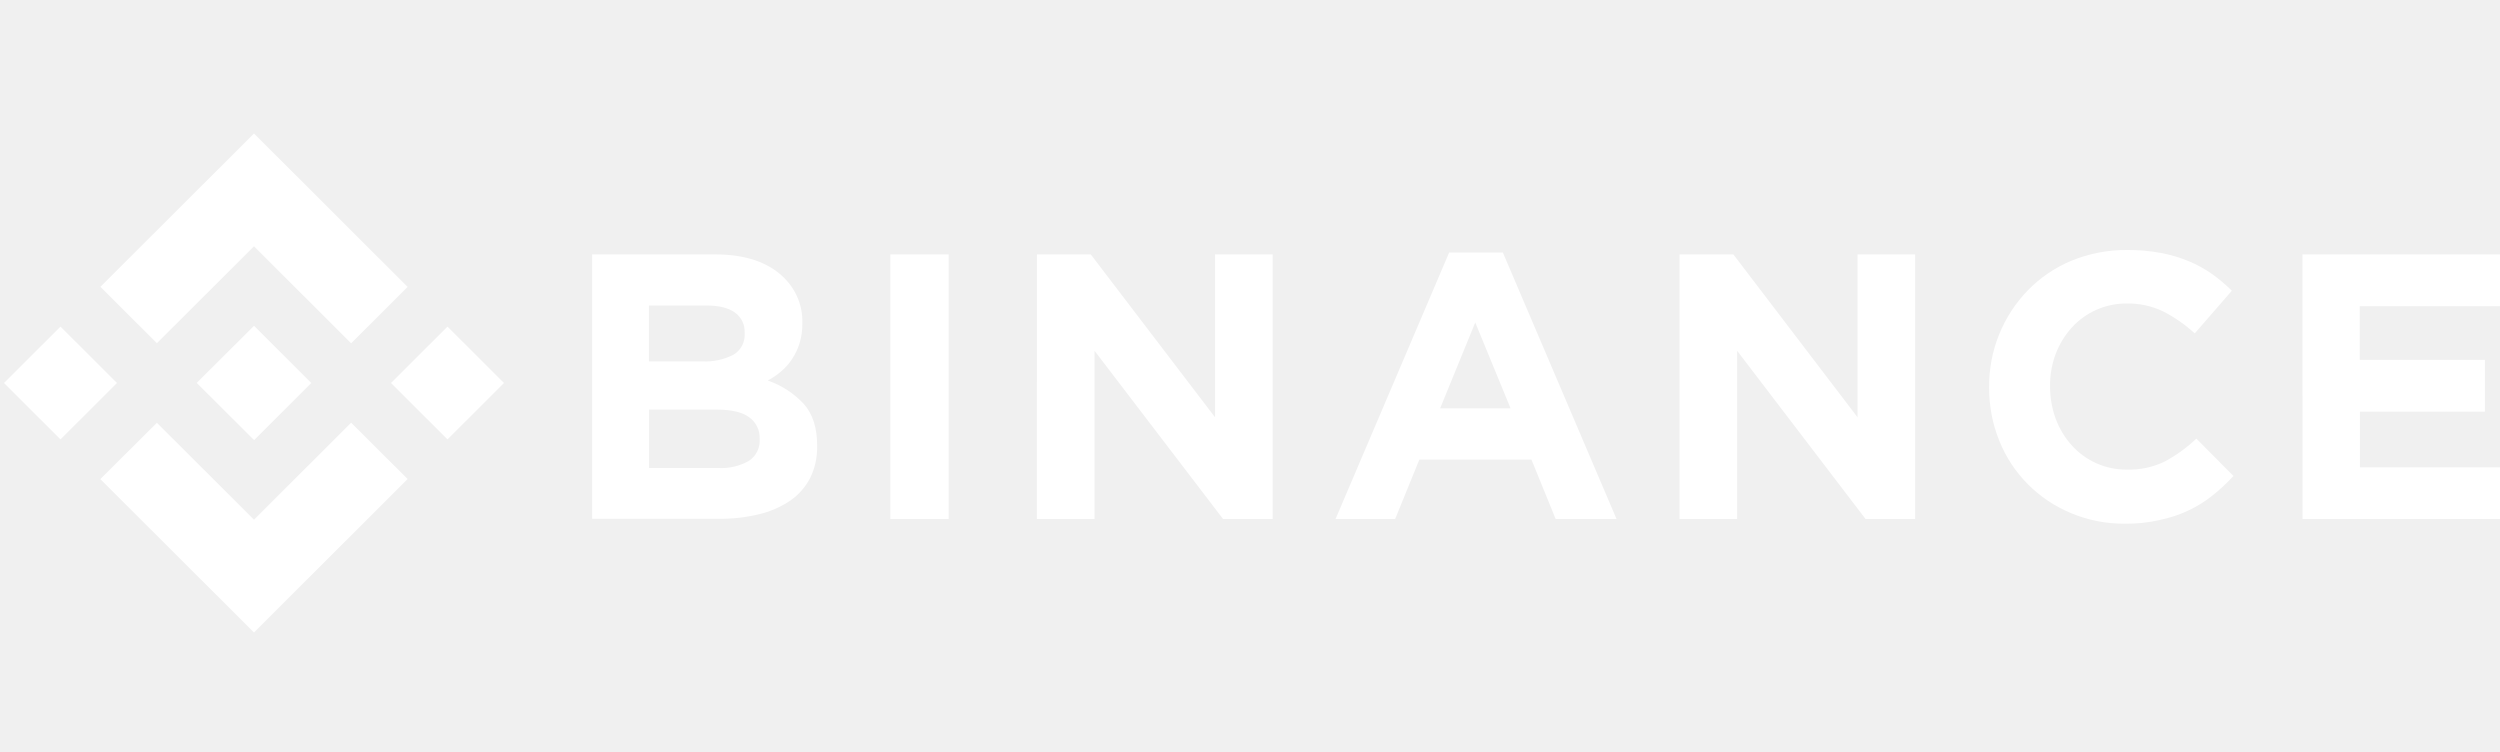
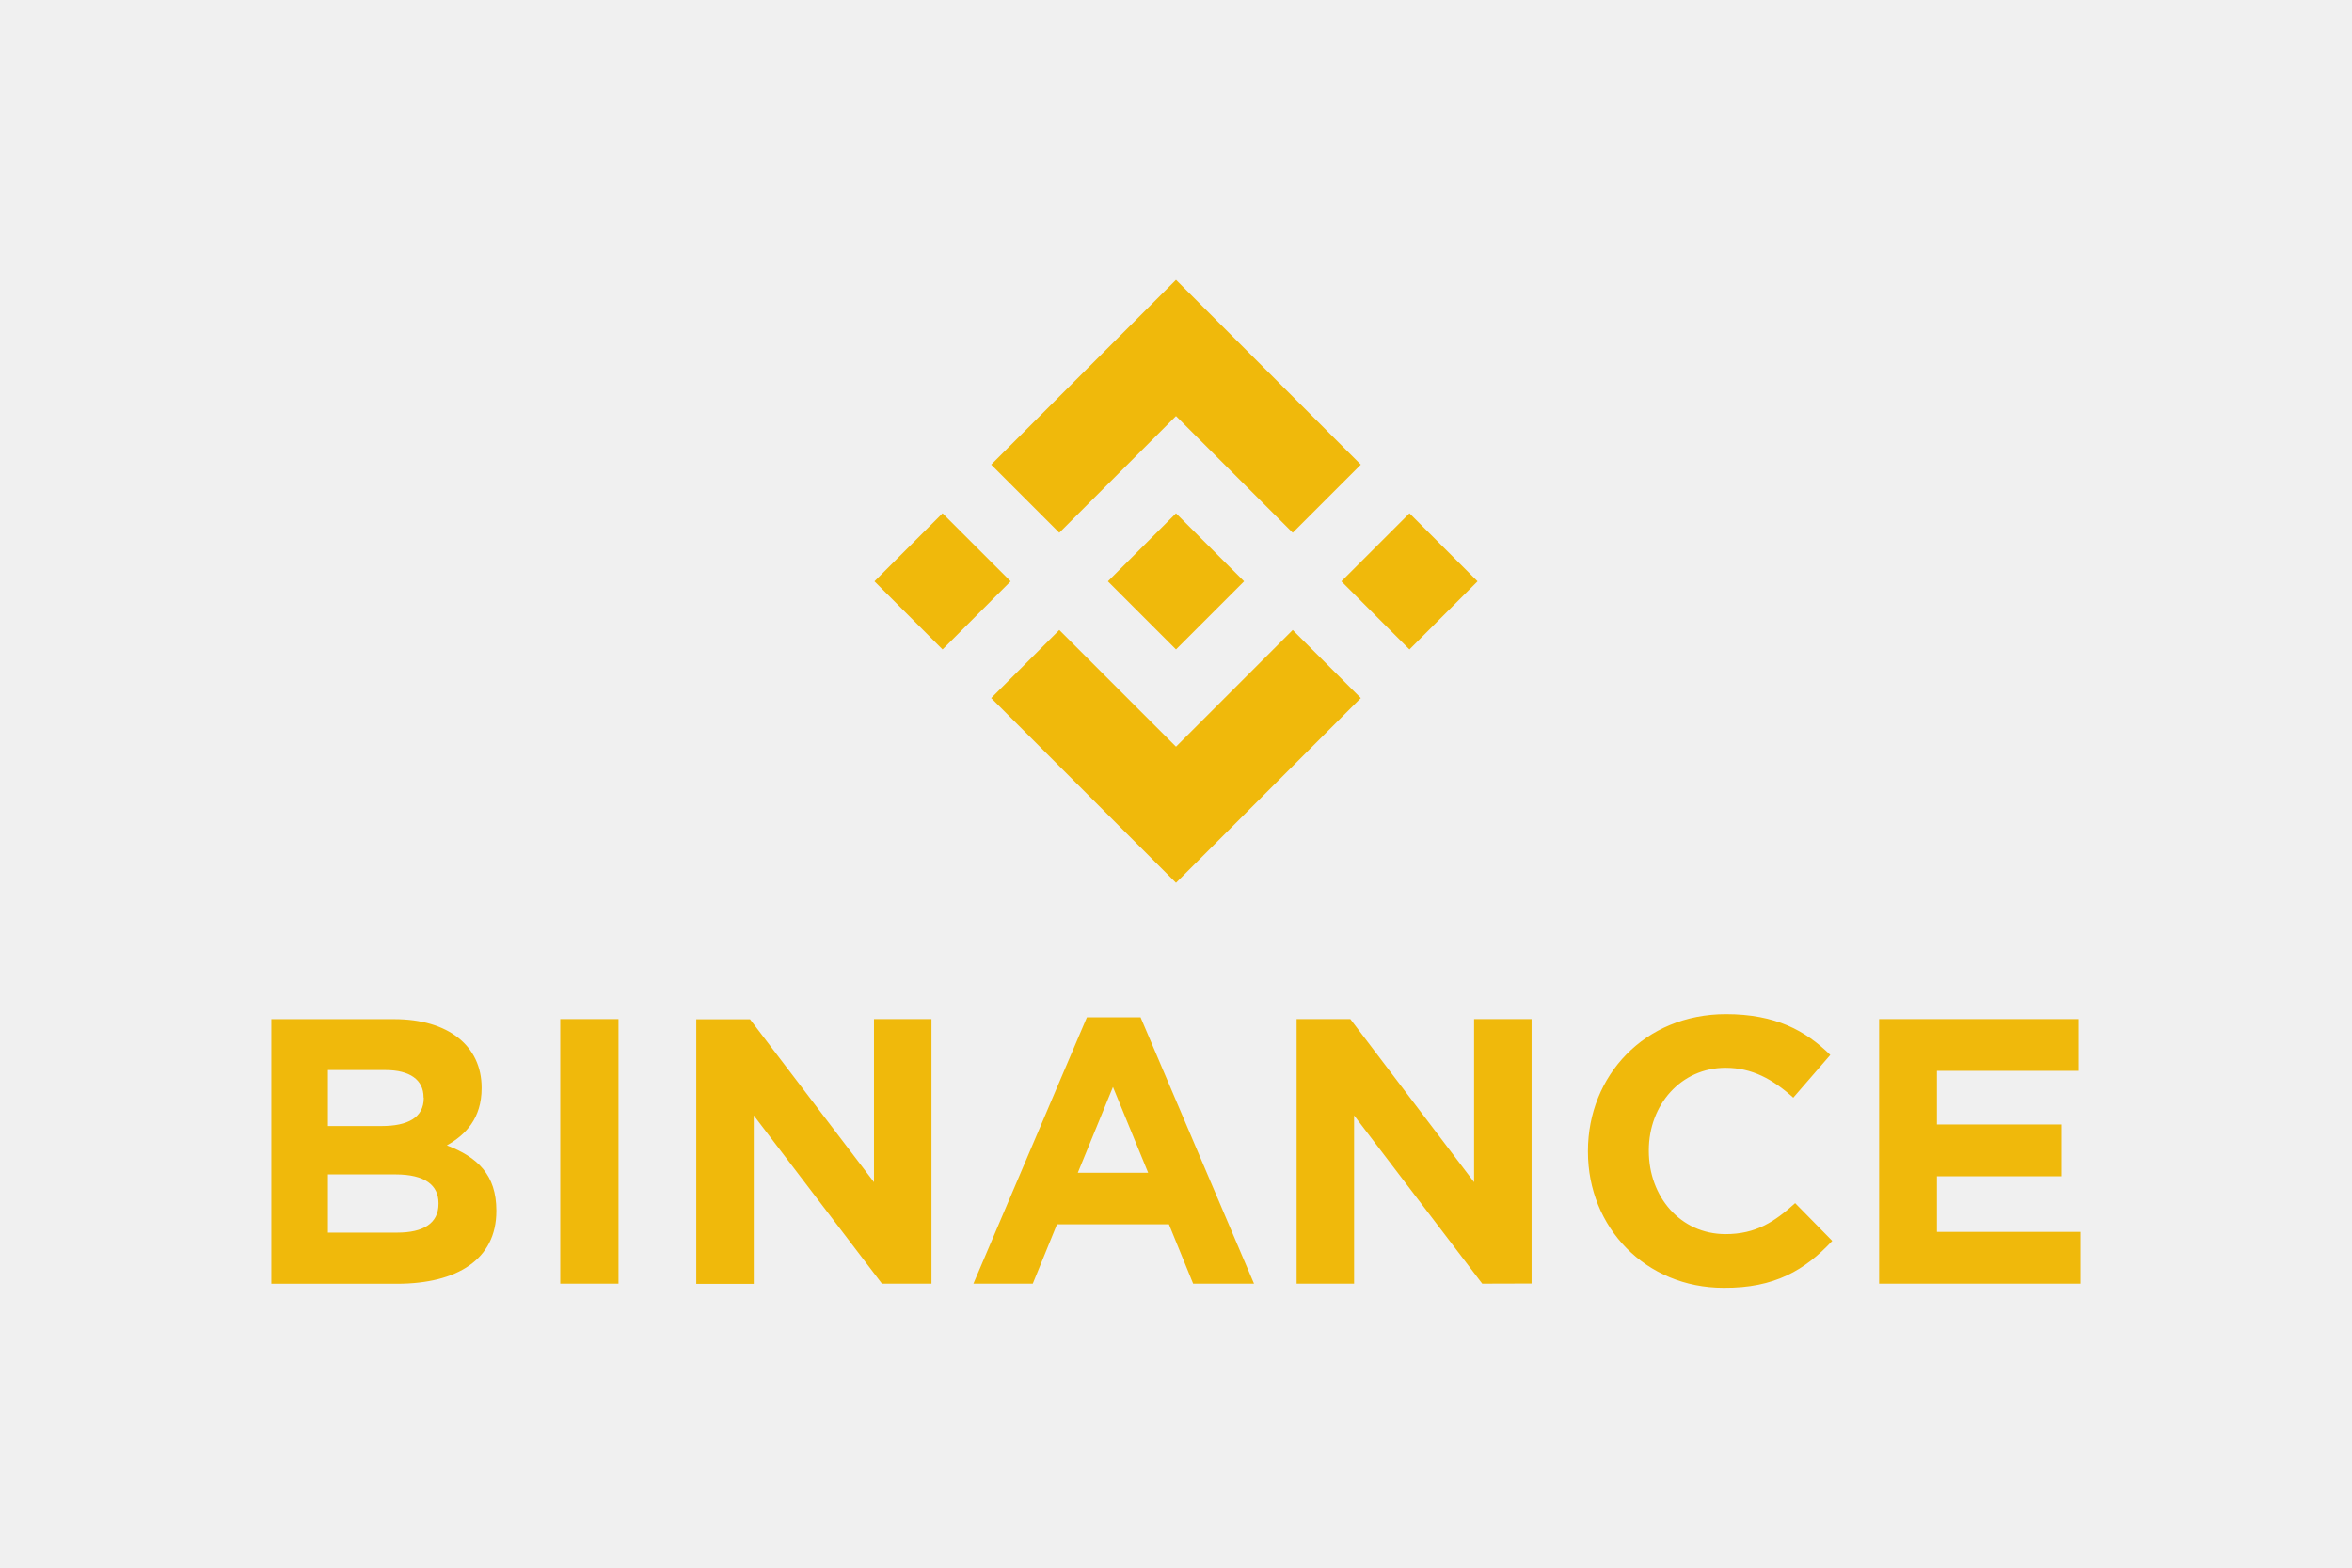
- <svg xmlns="http://www.w3.org/2000/svg" version="1.1" x="0px" y="0px" viewBox="0 0 2500 752" style="enable-background:new 0 0 2500 752;" xml:space="preserve">
-   <style type="text/css">
- 	.st0{display:none;}
- 	.st1{display:inline;fill:#FFFFFF;}
- 	.st2{display:inline;}
- 	.st3{fill:#FFFFFF;}
- </style>
-   <g id="Layer_1" class="st0">
-     <path class="st1" d="M561.2,184.5v232.7c0,7.9-6.4,14.2-14.2,14.2h-73.5c-7.9,0-14.2-6.4-14.2-14.2V38.7c0-7.9,6.4-14.2,14.2-14.2   h68c7.9,0,14.2,6.4,14.2,14.2V92c0,0,24.3-76,96.4-76c0,0,71.3-8.6,100.3,70.5c0,0,24.3-70.5,98-70.5c0,0,109.6-6.5,109.6,106.9   l0.8,62.4V418c0,7.9-6.4,14.2-14.2,14.2l0,0h-73.5c-7.9,0-14.2-6.4-14.2-14.2l-0.7-253.9c2.1-57.5-44.4-53.3-44.4-53.3   c-58.5,1-52.9,74.5-52.9,74.5V418c0,7.9-6.4,14.2-14.2,14.2h-73.5c-7.9,0-14.2-6.4-14.2-14.2V169.8c0,0,4.3-59.6-48-59.6   C611.2,110.3,559.4,103.5,561.2,184.5z M2454.8,183.8v232.7c0,7.9-6.4,14.2-14.2,14.2l-76.4,1.5c-7.9,0-14.2-6.4-14.2-14.2V169.8   c0,0,4.3-59.6-48-59.6c0,0-49.9-2.5-49.9,90.9v216c0,7.9-6.4,14.2-14.2,14.2h-73.5c-7.9,0-14.2-6.4-14.2-14.2V38.7   c0-7.9,6.4-14.2,14.2-14.2h68c7.9,0,14.2,6.4,14.2,14.2l0,0V92c0,0,24.3-76,96.4-76c0,0,77.3-11.7,103.3,69.1   C2446.3,85,2454.8,101.7,2454.8,183.8L2454.8,183.8z M1924.4,14.4c-93.9,0-170.1,79.2-170.1,212.4c0,117.3,58.8,212.4,170.1,212.4   c105,0,170.1-95.1,170.1-212.4C2094.5,95.9,2018.3,14.4,1924.4,14.4z M1983.7,231.5c0,50.2-6.3,76.8-6.3,76.8   c-8.9,53-47.4,53.1-53.1,52.8c-6.1,0.2-45-0.3-53-52.8c0,0-6.3-26.7-6.3-76.8v-8.4c0-50.2,6.3-76.8,6.3-76.8   c8-52.5,46.9-53.1,53-52.8c5.7-0.3,44.2-0.2,53.1,52.8c0,0,6.3,26.7,6.3,76.8V231.5z M1711.7,91.5V37.1c0-7.9-6.4-14.2-14.2-14.2   h-242.8c-7.9,0-14.2,6.4-14.2,14.2l0,0V91c0,7.9,6.4,14.2,14.2,14.2h126.7l-149.9,217.5c0,0-5.9,8.8-5.7,18.6v66.2   c0,0-1,22.7,24.7,9.5c0,0,45.7-27.6,122.3-27.6c0,0,75.7-0.9,126.1,30c0,0,20.9,9.5,20.9-11.4v-57.6c0,0,1.9-15.2-18.1-24.8   c0,0-58.1-31.9-134.2-26.7L1711.7,91.5z M402.6,363.7l-23-35c-7.3-13.1-6.8-27.7-6.8-27.7V139.5C376,0,221.3,12,221.3,12   C83.8,12,63.5,119,63.5,119c-5.7,21.5,10.9,22,10.9,22l67.2,6.8c0,0,11.5,2.6,15.6-11c0,0,8.8-46.7,58.3-46.7   c53.8,0,53.3,46.2,53.3,46.2V175c-107.5,3.6-157.3,33.4-157.3,33.4C45.1,246,49.3,320.8,49.3,320.8c0,121.8,116,116.5,116,116.5   c74.2,0,118.1-54.3,118.1-54.3c13.1,23,37.1,44.9,37.1,44.9c12,13,24.6,2.1,24.6,2.1l54.4-46.5   C411.5,374.7,402.6,363.7,402.6,363.7z M201.6,362.2c-34.9,0-47.9-34.7-42.1-68.8c5.8-34.1,35.9-60.9,109.3-60.1V254   C271.5,344.6,230.7,362.2,201.6,362.2L201.6,362.2z M1378.8,363.7l-23-35c-7.3-13.1-6.8-27.7-6.8-27.7V139.5   C1352.2,0,1197.5,12,1197.5,12c-137.5,0-157.8,107-157.8,107c-5.7,21.5,10.9,22,10.9,22l67.2,6.8c0,0,11.5,2.6,15.6-11   c0,0,8.8-46.7,58.3-46.7c53.8,0,53.3,46.2,53.3,46.2V175c-107.5,3.6-157.3,33.4-157.3,33.4c-66.4,37.6-62.2,112.4-62.2,112.4   c0,121.8,116,116.5,116,116.5c74.2,0,118.1-54.3,118.1-54.3c13.1,23,37.1,44.9,37.1,44.9c12,13,24.6,2.1,24.6,2.1l54.3-46.5   C1387.7,374.7,1378.8,363.7,1378.8,363.7L1378.8,363.7z M1177.8,362.2c-34.9,0-47.9-34.7-42.1-68.8s35.9-60.9,109.3-60.1V254   C1247.6,344.6,1206.8,362.2,1177.8,362.2L1177.8,362.2z" />
-     <g class="st2">
-       <path class="st3" d="M1563.8,669.3c0,0-6.1,10.7,1.4,13.1c0,0,8.5,3.3,19.2-6.5c0,0,77.6-67.8,79.4-191.1c0,0,0.6-15.4-5.6-19.6    c0,0-24.3-21.5-111.7-15c0,0-76.2,5.1-117.8,42.1c0,0-3.7,3.3-3.7,7.5c0,0-0.9,9.1,22,5.1c0,0,76.2-10.8,121.5-5.1    c0,0,23.4,2.8,29.9,10.8c0,0,10.7,8.9,5.1,38.3C1603.5,548.8,1588.1,623.6,1563.8,669.3L1563.8,669.3z" />
-       <path class="st3" d="M1548.4,551c0,0,11.4,14.7-7,27.4c0,0-196.1,156.8-525.3,156.8c0,0-338.9,16.7-621.9-240.4    c0,0-9.9-8.7-3.8-16.8c0,0,5.5-7.4,19.8,0.7c0,0,266.2,165.9,615.8,165.9c0,0,243,9.4,492.3-97.2    C1518.4,547.4,1538.2,537.1,1548.4,551L1548.4,551z" />
-     </g>
-   </g>
-   <g id="Layer_2">
-     <g>
-       <path class="st3" d="M156.9,343.2l97.1-96.9l97.1,97l56.5-56.4L254,133.5L100.4,286.8L156.9,343.2z" />
-       <path class="st3" d="M4,383l56.5-56.4L117,383l-56.5,56.4L4,383z" />
-       <path class="st3" d="M156.9,422.8l97.1,96.9l97.1-97l56.5,56.3l0,0L254,632.5L100.4,479.2l-0.1-0.1L156.9,422.8z" />
-       <path class="st3" d="M391,383l56.5-56.4L504,383l-56.5,56.4L391,383z" />
-       <path class="st3" d="M311.3,383L254,325.8L211.7,368l-4.9,4.8l-10,10l-0.1,0.1l0.1,0.1l57.3,57.1L311.3,383L311.3,383L311.3,383z" />
-       <g transform="translate(.55)">
-         <path class="st3" d="M591.6,254.4h122.9c30.5,0,53.5,7.9,69.2,23.6c11.9,11.8,18.5,27.9,18.1,44.6v0.7c0.1,6.8-0.8,13.5-2.8,20     c-1.7,5.6-4.3,10.9-7.5,15.8c-3,4.6-6.7,8.7-10.9,12.3c-4.1,3.5-8.6,6.6-13.4,9.1c13.8,4.8,26.3,12.9,36.2,23.6     c8.8,10,13.2,23.8,13.2,41.4v0.7c0.2,11-2.1,21.9-7,31.8c-4.7,9.1-11.6,16.9-20,22.7c-9.6,6.4-20.2,11-31.4,13.6     c-13.3,3.2-27,4.7-40.6,4.5H591.6L591.6,254.4z M702.1,361.4c10.6,0.5,21.2-1.8,30.7-6.6c7.5-4.4,11.9-12.7,11.3-21.4v-0.7     c0.4-8-3.3-15.6-9.8-20.2c-6.6-4.7-16-7-28.4-7h-57.5v55.9H702.1z M717.7,468c10.6,0.6,21.1-1.8,30.4-7c7.4-4.7,11.6-13,11-21.8     v-0.7c0.3-8.3-3.5-16.1-10.2-21c-6.8-5.3-17.8-7.9-32.9-7.9h-67.5V468H717.7z" />
-         <path class="st3" d="M889.8,254.4h58.3V519h-58.3V254.4z" />
-         <path class="st3" d="M1036.4,254.4h53.8l124.3,162.9V254.4h57.6V519h-49.6L1094,350.8V519h-57.7L1036.4,254.4z" />
-         <path class="st3" d="M1448.6,252.5h53.7L1616,519h-60.9l-24.2-59.4h-112.1l-24.2,59.4H1335L1448.6,252.5z M1510,408.3l-35.3-85.8     l-35.1,85.8H1510z" />
-         <path class="st3" d="M1679,254.4h53.8l124.2,162.9V254.4h57.6V519H1865l-128.4-168.2V519H1679L1679,254.4z" />
-         <path class="st3" d="M2124.6,523.7c-18.6,0.2-37-3.4-54.2-10.6c-32.6-13.5-58.5-39.5-71.6-72.2c-6.9-16.9-10.3-35.1-10.2-53.3     v-0.7c-0.3-36,13.6-70.7,38.7-96.6c12.3-12.6,27.1-22.7,43.4-29.5c17.8-7.3,36.8-11,56-10.8c11.4-0.1,22.7,0.9,33.9,3     c9.6,1.8,18.9,4.6,27.9,8.3c8.1,3.4,15.9,7.7,23.1,12.8c7,5,13.6,10.6,19.7,16.6l-37.1,42.7c-9.5-8.7-20.1-16.1-31.6-22     c-11.3-5.4-23.7-8.1-36.2-7.9c-21.1-0.2-41.2,8.6-55.3,24.2c-6.9,7.7-12.3,16.6-16,26.3c-3.8,10.2-5.7,21.1-5.6,32v0.7     c0,10.9,1.9,21.7,5.6,31.9c3.6,9.7,8.9,18.7,15.8,26.4c14,15.8,34.2,24.8,55.3,24.6c13.3,0.4,26.5-2.4,38.4-8.3     c11.4-6.2,21.9-13.8,31.2-22.7l37.1,37.4c-6.6,7.1-13.6,13.7-21.2,19.7c-7.4,5.9-15.5,10.9-24.1,14.9c-9.1,4.3-18.7,7.4-28.6,9.4     C2147.8,522.7,2136.2,523.8,2124.6,523.7z" />
-         <path class="st3" d="M2301.9,254.4h199.5v51.8h-142.2v53.7h125.2v51.8h-125v55.6h143.9V519H2302L2301.9,254.4z" />
-       </g>
-     </g>
+ <svg xmlns="http://www.w3.org/2000/svg" height="800" width="1200" id="svg318" version="1.1" viewBox="-57.6 -53.495 499.2 320.971" style="background-color: #222">
+   <defs id="defs312">
+     <style id="style310" />
+   </defs>
+   <g transform="translate(-64 -64.45)" id="g316">
+     <path id="path314" d="M220.9 128.45l-14.45 14.46L192 128.45 206.45 114zM256 93.36l24.77 24.77 14.46-14.45L256 64.45l-39.23 39.23 14.46 14.45zM305.55 114l-14.45 14.45 14.45 14.46L320 128.45zM256 163.55l-24.77-24.77-14.46 14.45L256 192.45l39.23-39.22-14.46-14.45zm0-20.64l14.45-14.46L256 114l-14.45 14.45zM111.75 262.14V262c0-7.55-4-11.32-10.51-13.81 4-2.24 7.38-5.77 7.38-12.11v-.16c0-8.83-7.06-14.53-18.54-14.53H64v56.18h26.72c12.68-.02 21.03-5.16 21.03-15.43zm-15.41-24c0 4.18-3.45 5.94-8.91 5.94H76V232.2h12.2c5.21 0 8.1 2.09 8.1 5.78zm3.13 22.47c0 4.18-3.29 6.1-8.75 6.1H76v-12.36h14.32c6.34 0 9.15 2.33 9.15 6.1zm38.2 16.94v-56.18h-12.36v56.18zm66.43 0v-56.18h-12.2V256l-26.32-34.59h-11.4v56.18h12.2v-35.76l27.21 35.72zm68.46 0L248.48 221h-11.39L213 277.55h12.6l5.14-12.6h23.76l5.14 12.6zM250.09 254h-14.93l7.46-18.21zm81.38 23.52v-56.15h-12.2V256L293 221.37h-11.4v56.18h12.2v-35.72l27.2 35.72zm63.8-9.07l-7.86-8c-4.42 4-8.35 6.58-14.77 6.58-9.63 0-16.29-8-16.29-17.65v-.16c0-9.63 6.82-17.5 16.29-17.5 5.62 0 10 2.41 14.37 6.34l7.86-9.07c-5.22-5.13-11.56-8.66-22.15-8.66-17.25 0-29.29 13.08-29.29 29.05v.16c0 16.13 12.28 28.89 28.81 28.89 10.83.08 17.25-3.77 23.03-9.95zm52.73 9.1v-11h-30.5v-11.8H444v-11h-26.5v-11.38h30.1v-11h-42.37v56.18z" fill="#f0b90b" />
  </g>
</svg>
